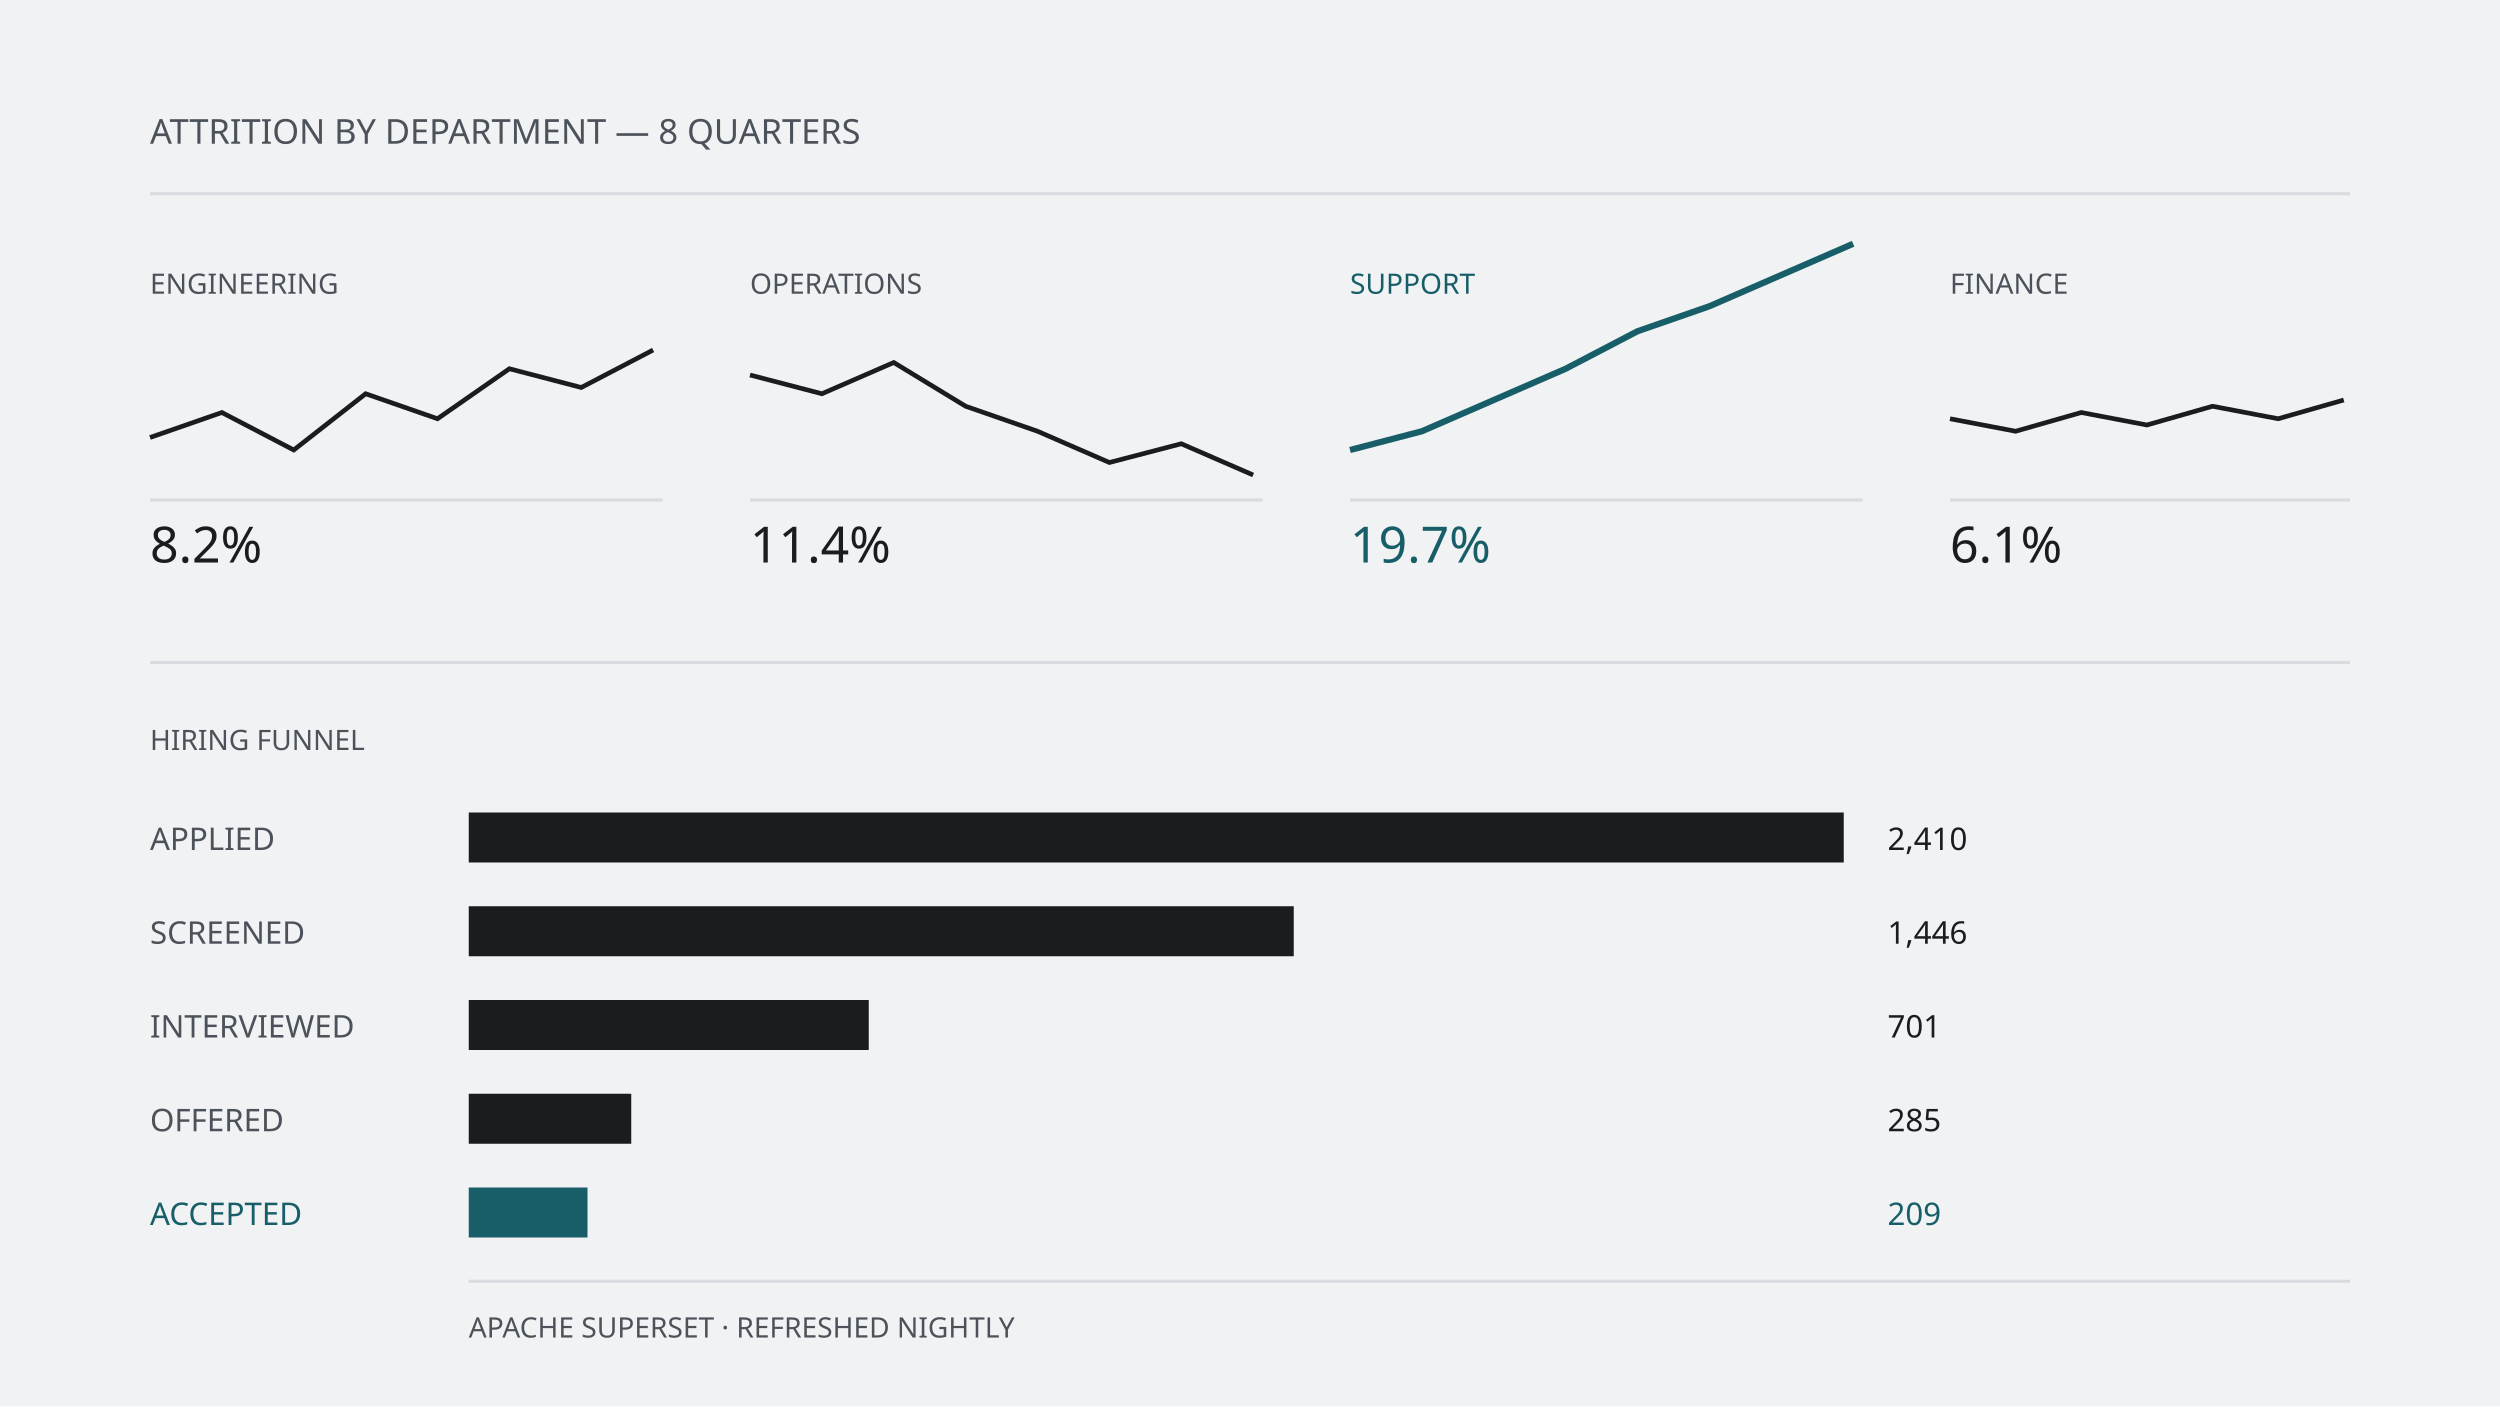
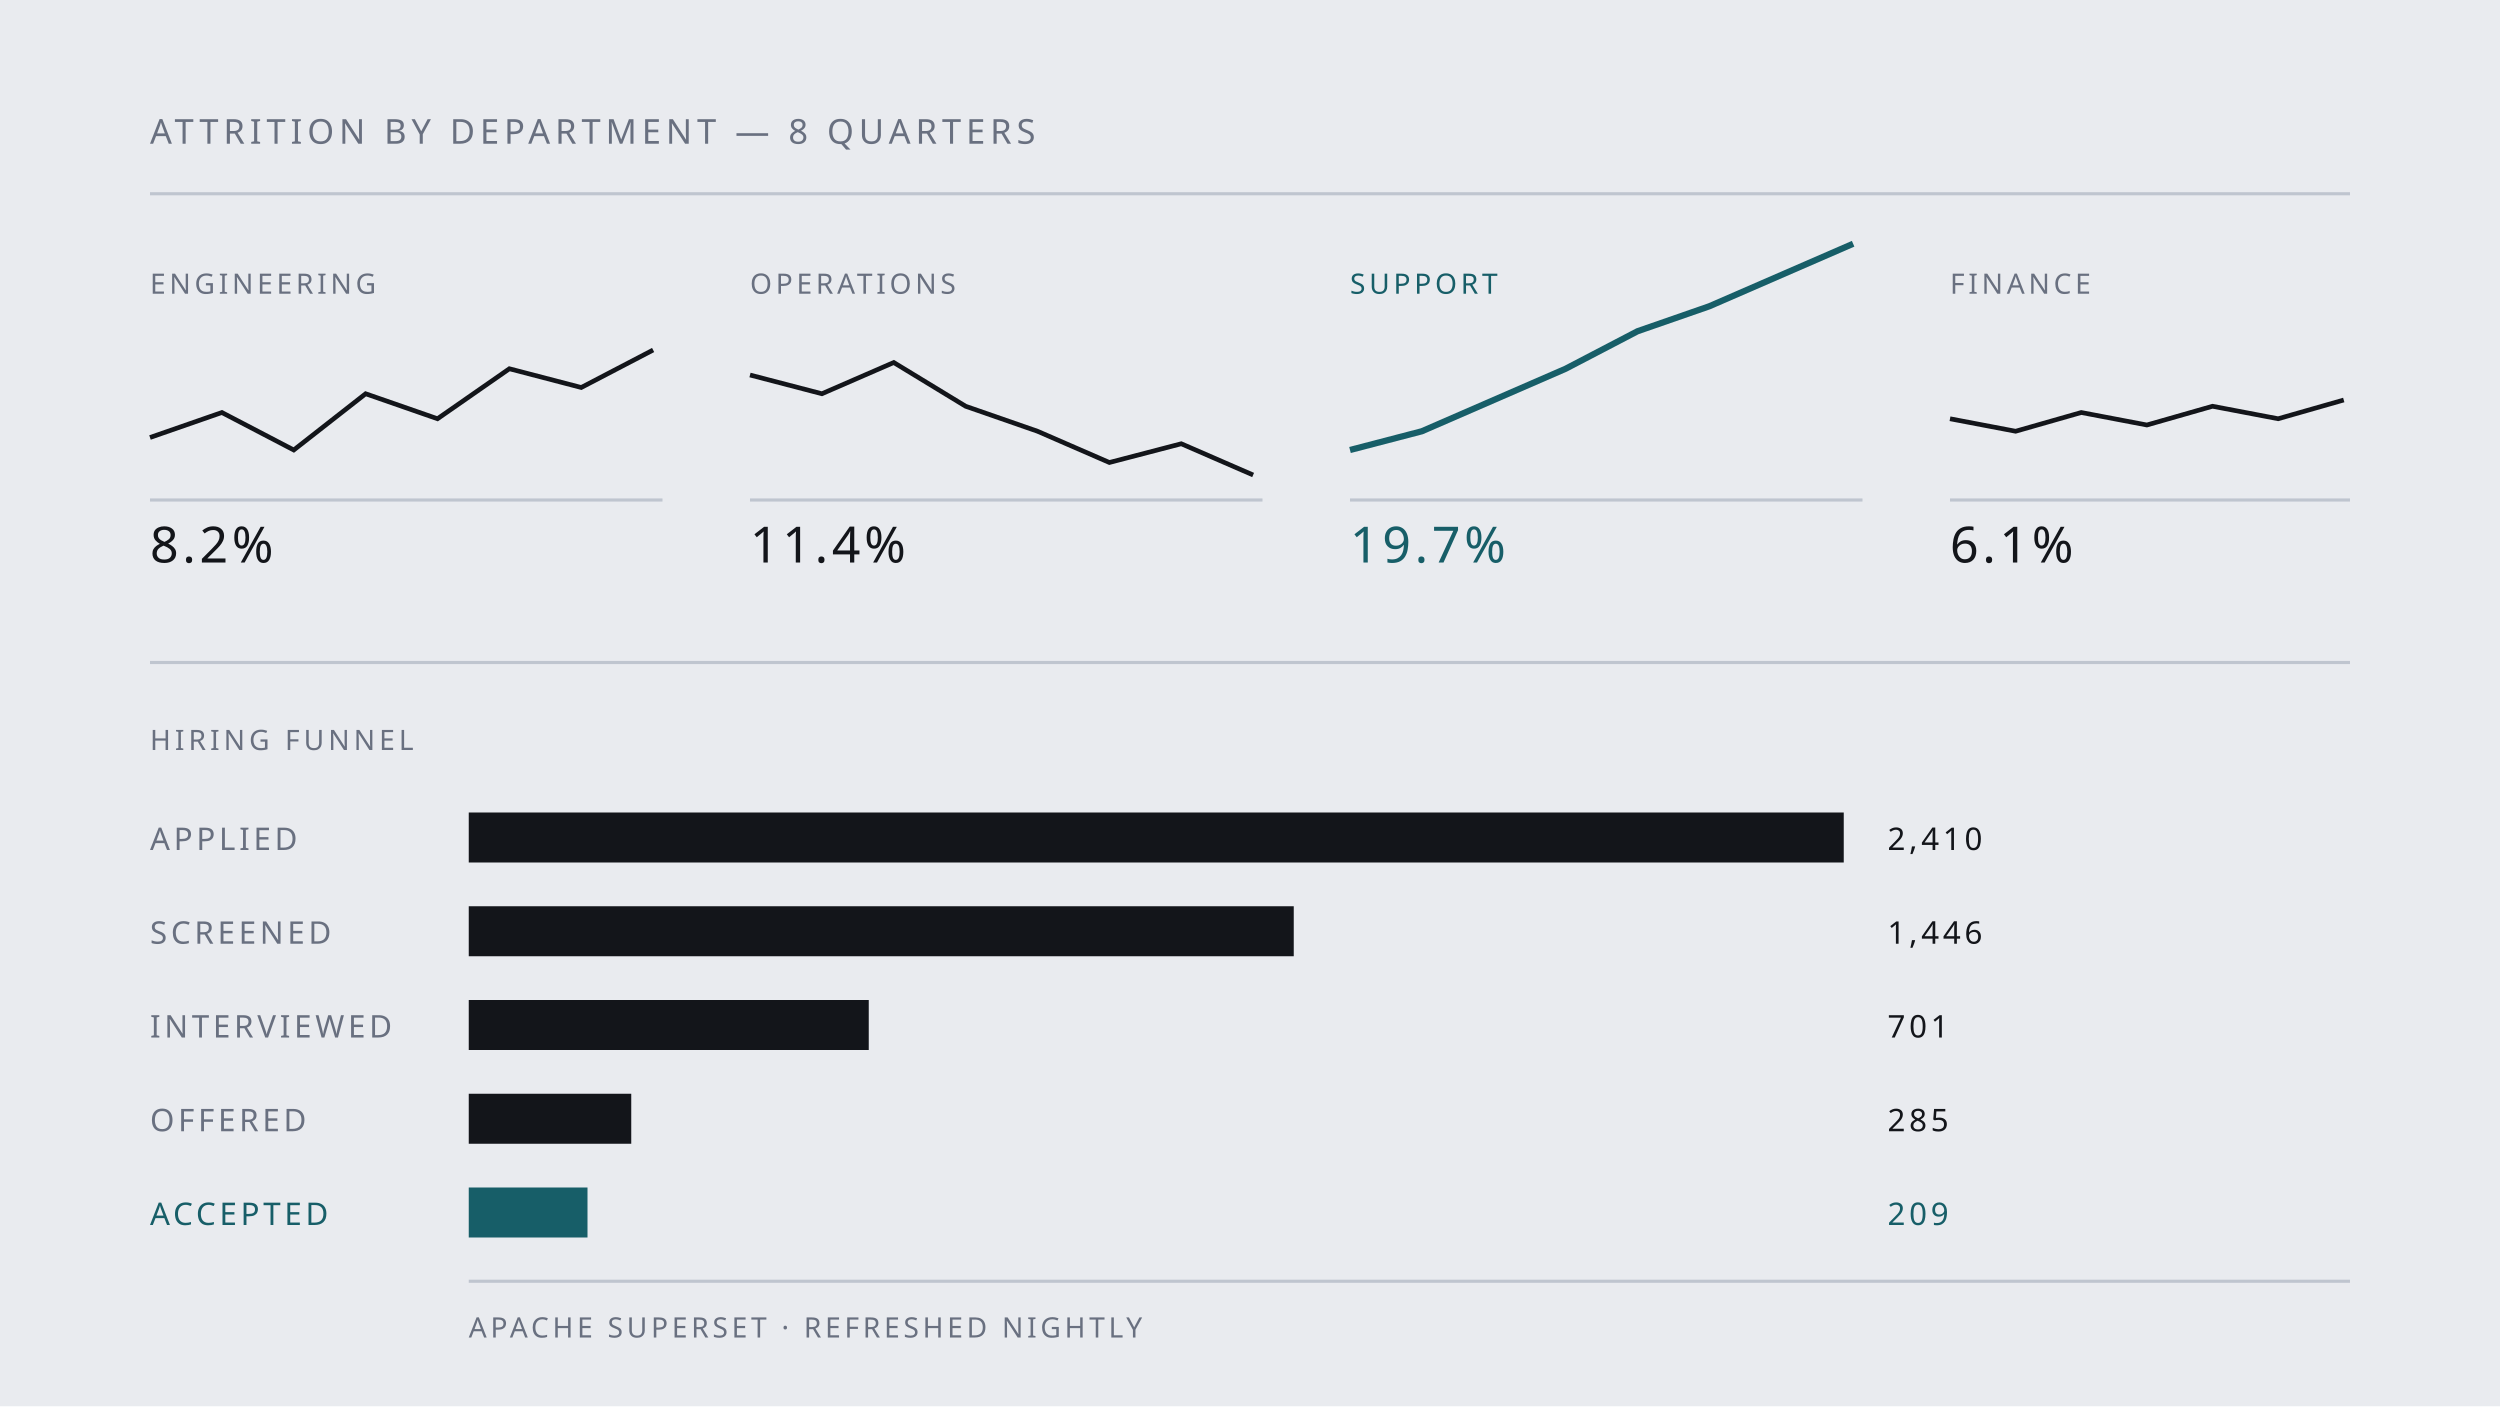
<svg xmlns="http://www.w3.org/2000/svg" viewBox="0 0 800 450" width="800" height="450" role="img" aria-label="Attrition by department shown as small multiples with a hiring funnel">
-   <rect width="800" height="450" fill="#F1F2F4" />
-   <g font-family="'Comic Sans MS', 'Segoe UI', system-ui, sans-serif" font-size="11" fill="#4C525A">
+   <rect width="800" height="450" fill="#E9EBEF" />
+   <g font-family="Manrope, 'Segoe UI', system-ui, sans-serif" font-size="11" letter-spacing="1.6" fill="#697080">
    <text x="48" y="46">ATTRITION BY DEPARTMENT — 8 QUARTERS</text>
  </g>
-   <line x1="48" y1="62" x2="752" y2="62" stroke="#D8DBE0" />
-   <g font-family="'Comic Sans MS', 'Segoe UI', system-ui, sans-serif" font-size="9">
-     <text x="48" y="94" fill="#4C525A">ENGINEERING</text>
-     <line x1="48" y1="160" x2="212" y2="160" stroke="#D8DBE0" />
-     <polyline points="48,140 71,132 94,144 117,126 140,134 163,118 186,124 209,112" fill="none" stroke="#1A1C20" stroke-width="1.5" />
-     <text x="48" y="180" fill="#1A1C20" font-family="'Comic Sans MS', 'Segoe UI', system-ui, sans-serif" font-size="16">8.2%</text>
-     <text x="240" y="94" fill="#4C525A">OPERATIONS</text>
-     <line x1="240" y1="160" x2="404" y2="160" stroke="#D8DBE0" />
-     <polyline points="240,120 263,126 286,116 309,130 332,138 355,148 378,142 401,152" fill="none" stroke="#1A1C20" stroke-width="1.5" />
-     <text x="240" y="180" fill="#1A1C20" font-family="'Comic Sans MS', 'Segoe UI', system-ui, sans-serif" font-size="16">11.4%</text>
+   <line x1="48" y1="62" x2="752" y2="62" stroke="#BFC5CF" />
+   <g font-family="Manrope, 'Segoe UI', system-ui, sans-serif" font-size="9" letter-spacing="1.2">
+     <text x="48" y="94" fill="#697080">ENGINEERING</text>
+     <line x1="48" y1="160" x2="212" y2="160" stroke="#BFC5CF" />
+     <polyline points="48,140 71,132 94,144 117,126 140,134 163,118 186,124 209,112" fill="none" stroke="#13151A" stroke-width="1.5" />
+     <text x="48" y="180" fill="#13151A" font-family="Manrope, 'Segoe UI', system-ui, sans-serif" font-size="16">8.2%</text>
+     <text x="240" y="94" fill="#697080">OPERATIONS</text>
+     <line x1="240" y1="160" x2="404" y2="160" stroke="#BFC5CF" />
+     <polyline points="240,120 263,126 286,116 309,130 332,138 355,148 378,142 401,152" fill="none" stroke="#13151A" stroke-width="1.5" />
+     <text x="240" y="180" fill="#13151A" font-family="Manrope, 'Segoe UI', system-ui, sans-serif" font-size="16">11.4%</text>
    <text x="432" y="94" fill="#175E68">SUPPORT</text>
-     <line x1="432" y1="160" x2="596" y2="160" stroke="#D8DBE0" />
+     <line x1="432" y1="160" x2="596" y2="160" stroke="#BFC5CF" />
    <polyline points="432,144 455,138 478,128 501,118 524,106 547,98 570,88 593,78" fill="none" stroke="#175E68" stroke-width="2" />
-     <text x="432" y="180" fill="#175E68" font-family="'Comic Sans MS', 'Segoe UI', system-ui, sans-serif" font-size="16">19.7%</text>
-     <text x="624" y="94" fill="#4C525A">FINANCE</text>
-     <line x1="624" y1="160" x2="752" y2="160" stroke="#D8DBE0" />
-     <polyline points="624,134 645,138 666,132 687,136 708,130 729,134 750,128" fill="none" stroke="#1A1C20" stroke-width="1.5" />
-     <text x="624" y="180" fill="#1A1C20" font-family="'Comic Sans MS', 'Segoe UI', system-ui, sans-serif" font-size="16">6.1%</text>
+     <text x="432" y="180" fill="#175E68" font-family="Manrope, 'Segoe UI', system-ui, sans-serif" font-size="16">19.7%</text>
+     <text x="624" y="94" fill="#697080">FINANCE</text>
+     <line x1="624" y1="160" x2="752" y2="160" stroke="#BFC5CF" />
+     <polyline points="624,134 645,138 666,132 687,136 708,130 729,134 750,128" fill="none" stroke="#13151A" stroke-width="1.5" />
+     <text x="624" y="180" fill="#13151A" font-family="Manrope, 'Segoe UI', system-ui, sans-serif" font-size="16">6.1%</text>
  </g>
-   <line x1="48" y1="212" x2="752" y2="212" stroke="#D8DBE0" />
-   <g font-family="'Comic Sans MS', 'Segoe UI', system-ui, sans-serif" font-size="9" fill="#4C525A">
+   <line x1="48" y1="212" x2="752" y2="212" stroke="#BFC5CF" />
+   <g font-family="Manrope, 'Segoe UI', system-ui, sans-serif" font-size="9" letter-spacing="1.3" fill="#697080">
    <text x="48" y="240">HIRING FUNNEL</text>
  </g>
-   <g font-family="'Comic Sans MS', 'Segoe UI', system-ui, sans-serif" font-size="10">
-     <text x="48" y="272" fill="#4C525A">APPLIED</text>
-     <rect x="150" y="260" width="440" height="16" fill="#1A1C20" />
-     <text x="604" y="272" fill="#1A1C20">2,410</text>
-     <text x="48" y="302" fill="#4C525A">SCREENED</text>
-     <rect x="150" y="290" width="264" height="16" fill="#1A1C20" />
-     <text x="604" y="302" fill="#1A1C20">1,446</text>
-     <text x="48" y="332" fill="#4C525A">INTERVIEWED</text>
-     <rect x="150" y="320" width="128" height="16" fill="#1A1C20" />
-     <text x="604" y="332" fill="#1A1C20">701</text>
-     <text x="48" y="362" fill="#4C525A">OFFERED</text>
-     <rect x="150" y="350" width="52" height="16" fill="#1A1C20" />
-     <text x="604" y="362" fill="#1A1C20">285</text>
+   <g font-family="Manrope, 'Segoe UI', system-ui, sans-serif" font-size="10" letter-spacing="1.2">
+     <text x="48" y="272" fill="#697080">APPLIED</text>
+     <rect x="150" y="260" width="440" height="16" fill="#13151A" />
+     <text x="604" y="272" fill="#13151A">2,410</text>
+     <text x="48" y="302" fill="#697080">SCREENED</text>
+     <rect x="150" y="290" width="264" height="16" fill="#13151A" />
+     <text x="604" y="302" fill="#13151A">1,446</text>
+     <text x="48" y="332" fill="#697080">INTERVIEWED</text>
+     <rect x="150" y="320" width="128" height="16" fill="#13151A" />
+     <text x="604" y="332" fill="#13151A">701</text>
+     <text x="48" y="362" fill="#697080">OFFERED</text>
+     <rect x="150" y="350" width="52" height="16" fill="#13151A" />
+     <text x="604" y="362" fill="#13151A">285</text>
    <text x="48" y="392" fill="#175E68">ACCEPTED</text>
    <rect x="150" y="380" width="38" height="16" fill="#175E68" />
    <text x="604" y="392" fill="#175E68">209</text>
  </g>
-   <line x1="150" y1="410" x2="752" y2="410" stroke="#D8DBE0" />
-   <g font-family="'Comic Sans MS', 'Segoe UI', system-ui, sans-serif" font-size="9" fill="#4C525A">
+   <line x1="150" y1="410" x2="752" y2="410" stroke="#BFC5CF" />
+   <g font-family="Manrope, 'Segoe UI', system-ui, sans-serif" font-size="9" letter-spacing="1.2" fill="#697080">
    <text x="150" y="428">APACHE SUPERSET · REFRESHED NIGHTLY</text>
  </g>
</svg>
